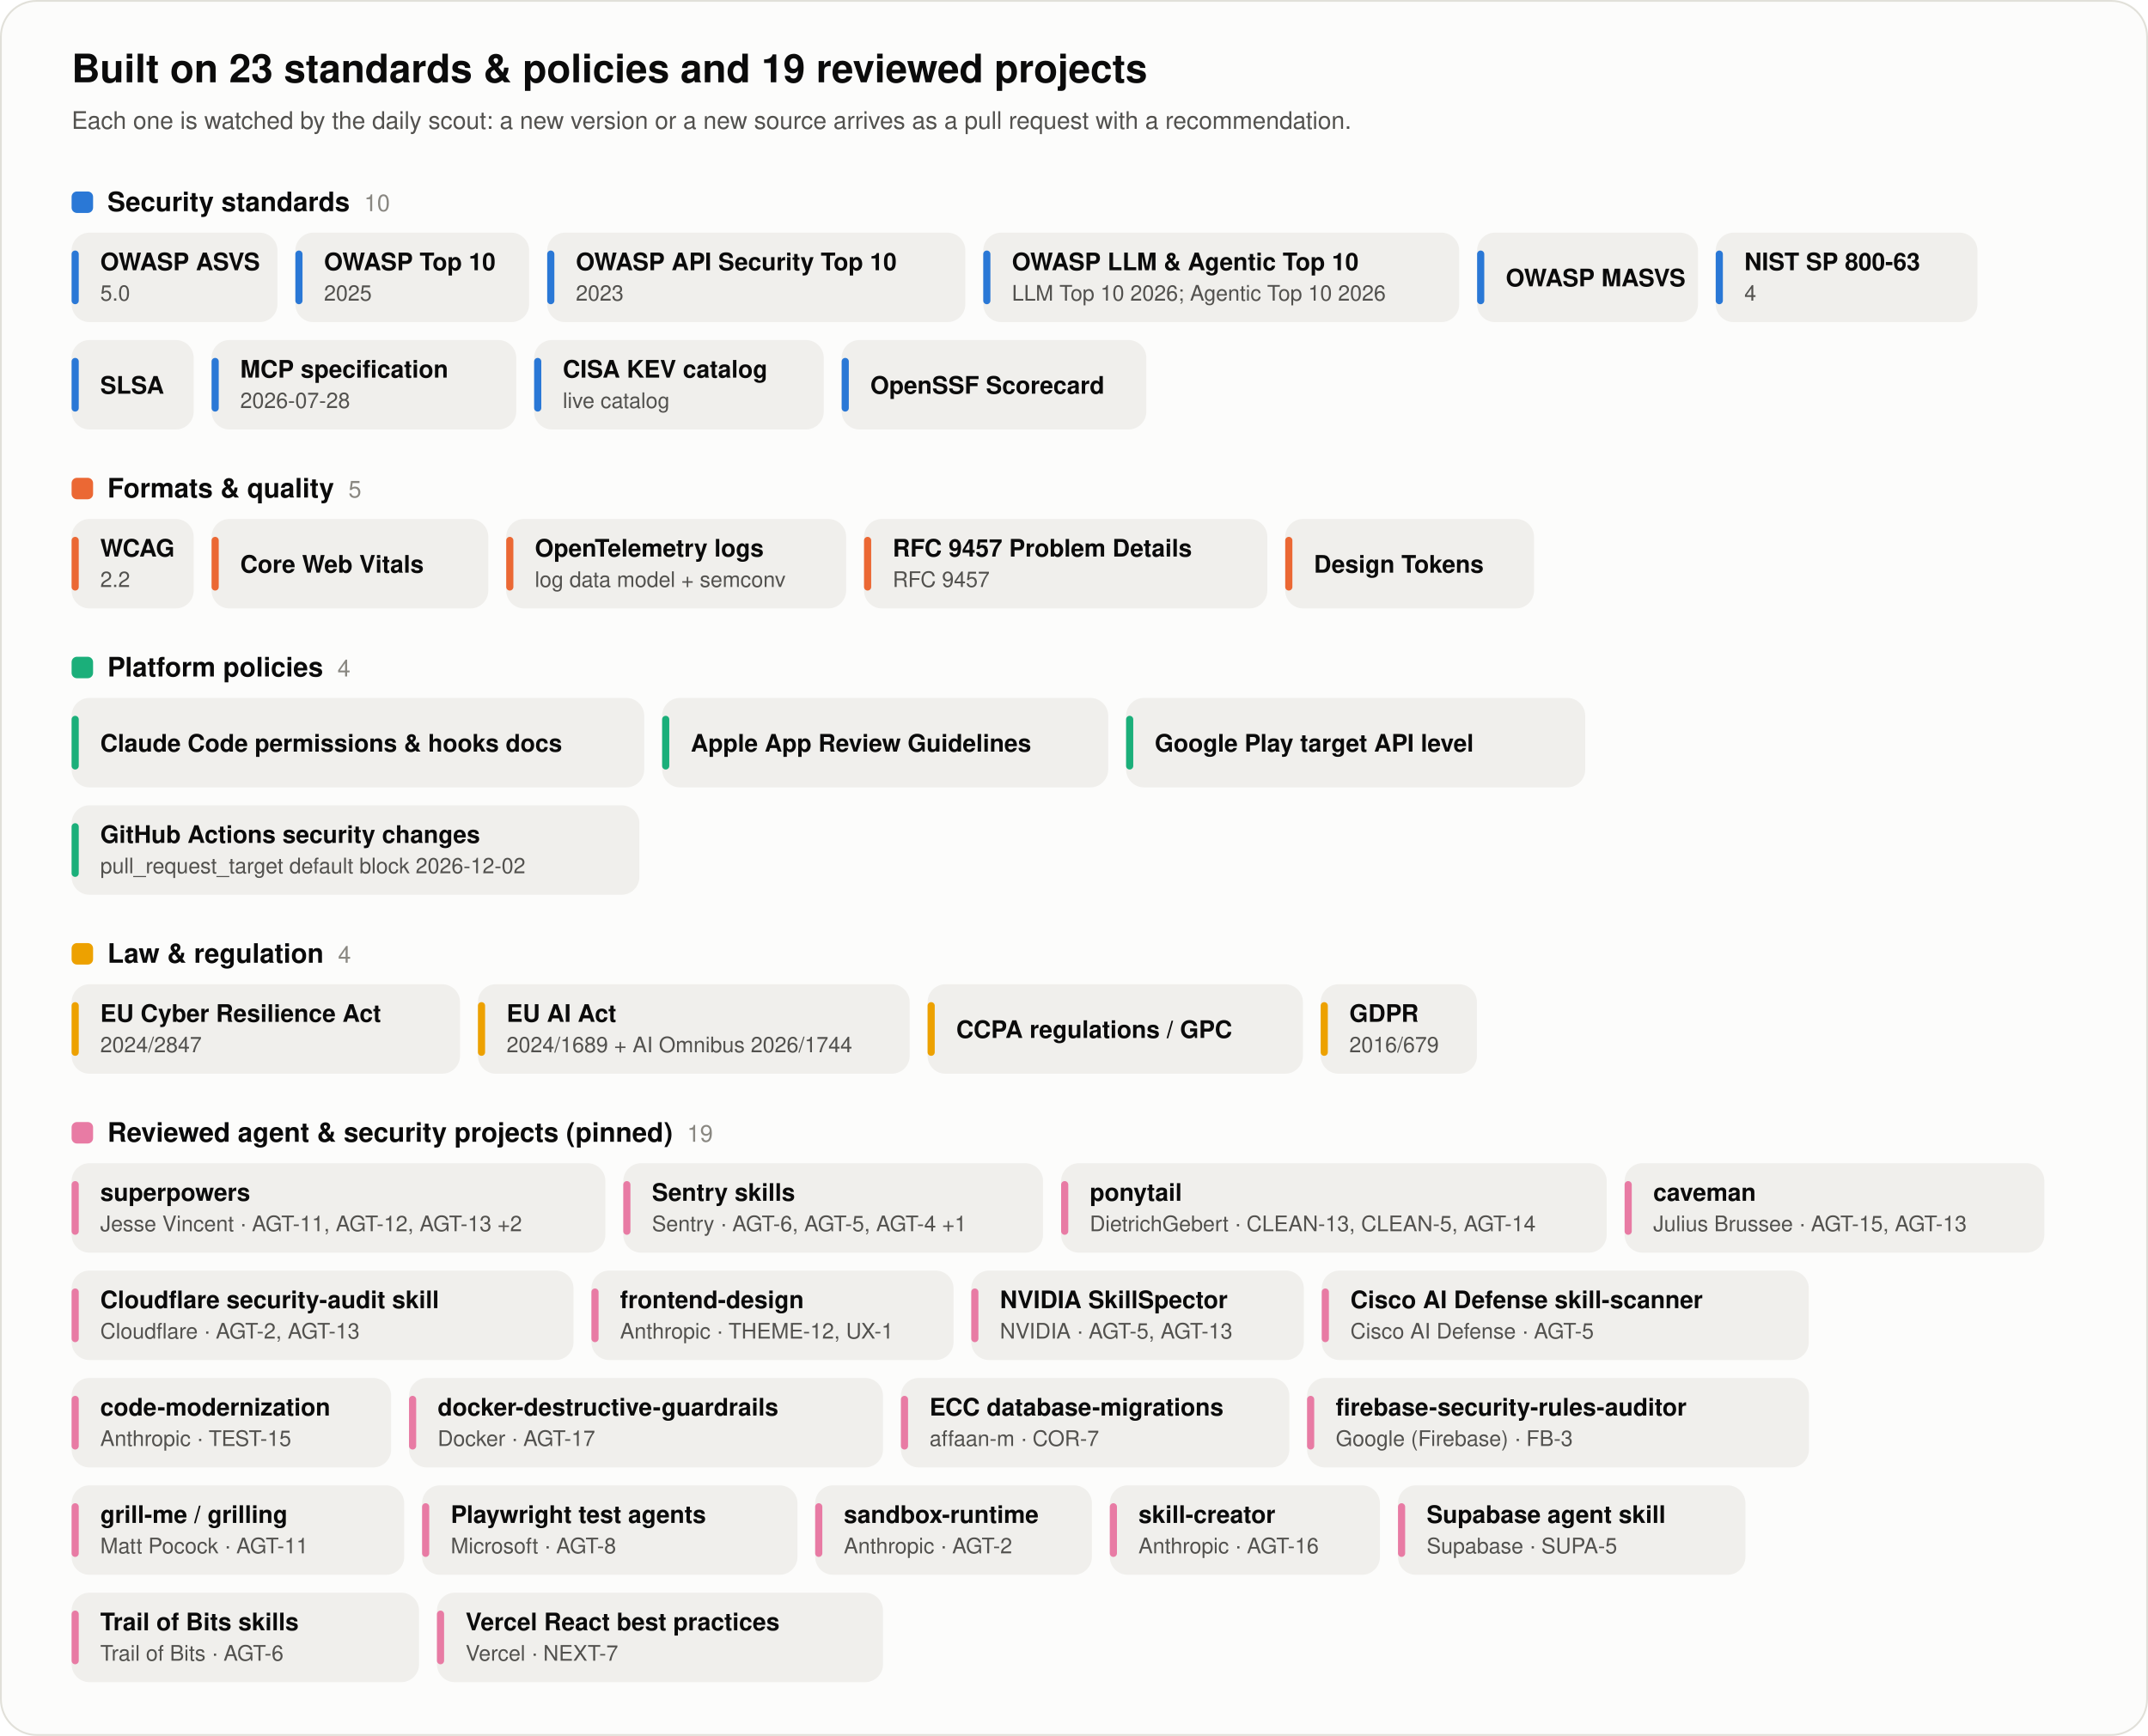
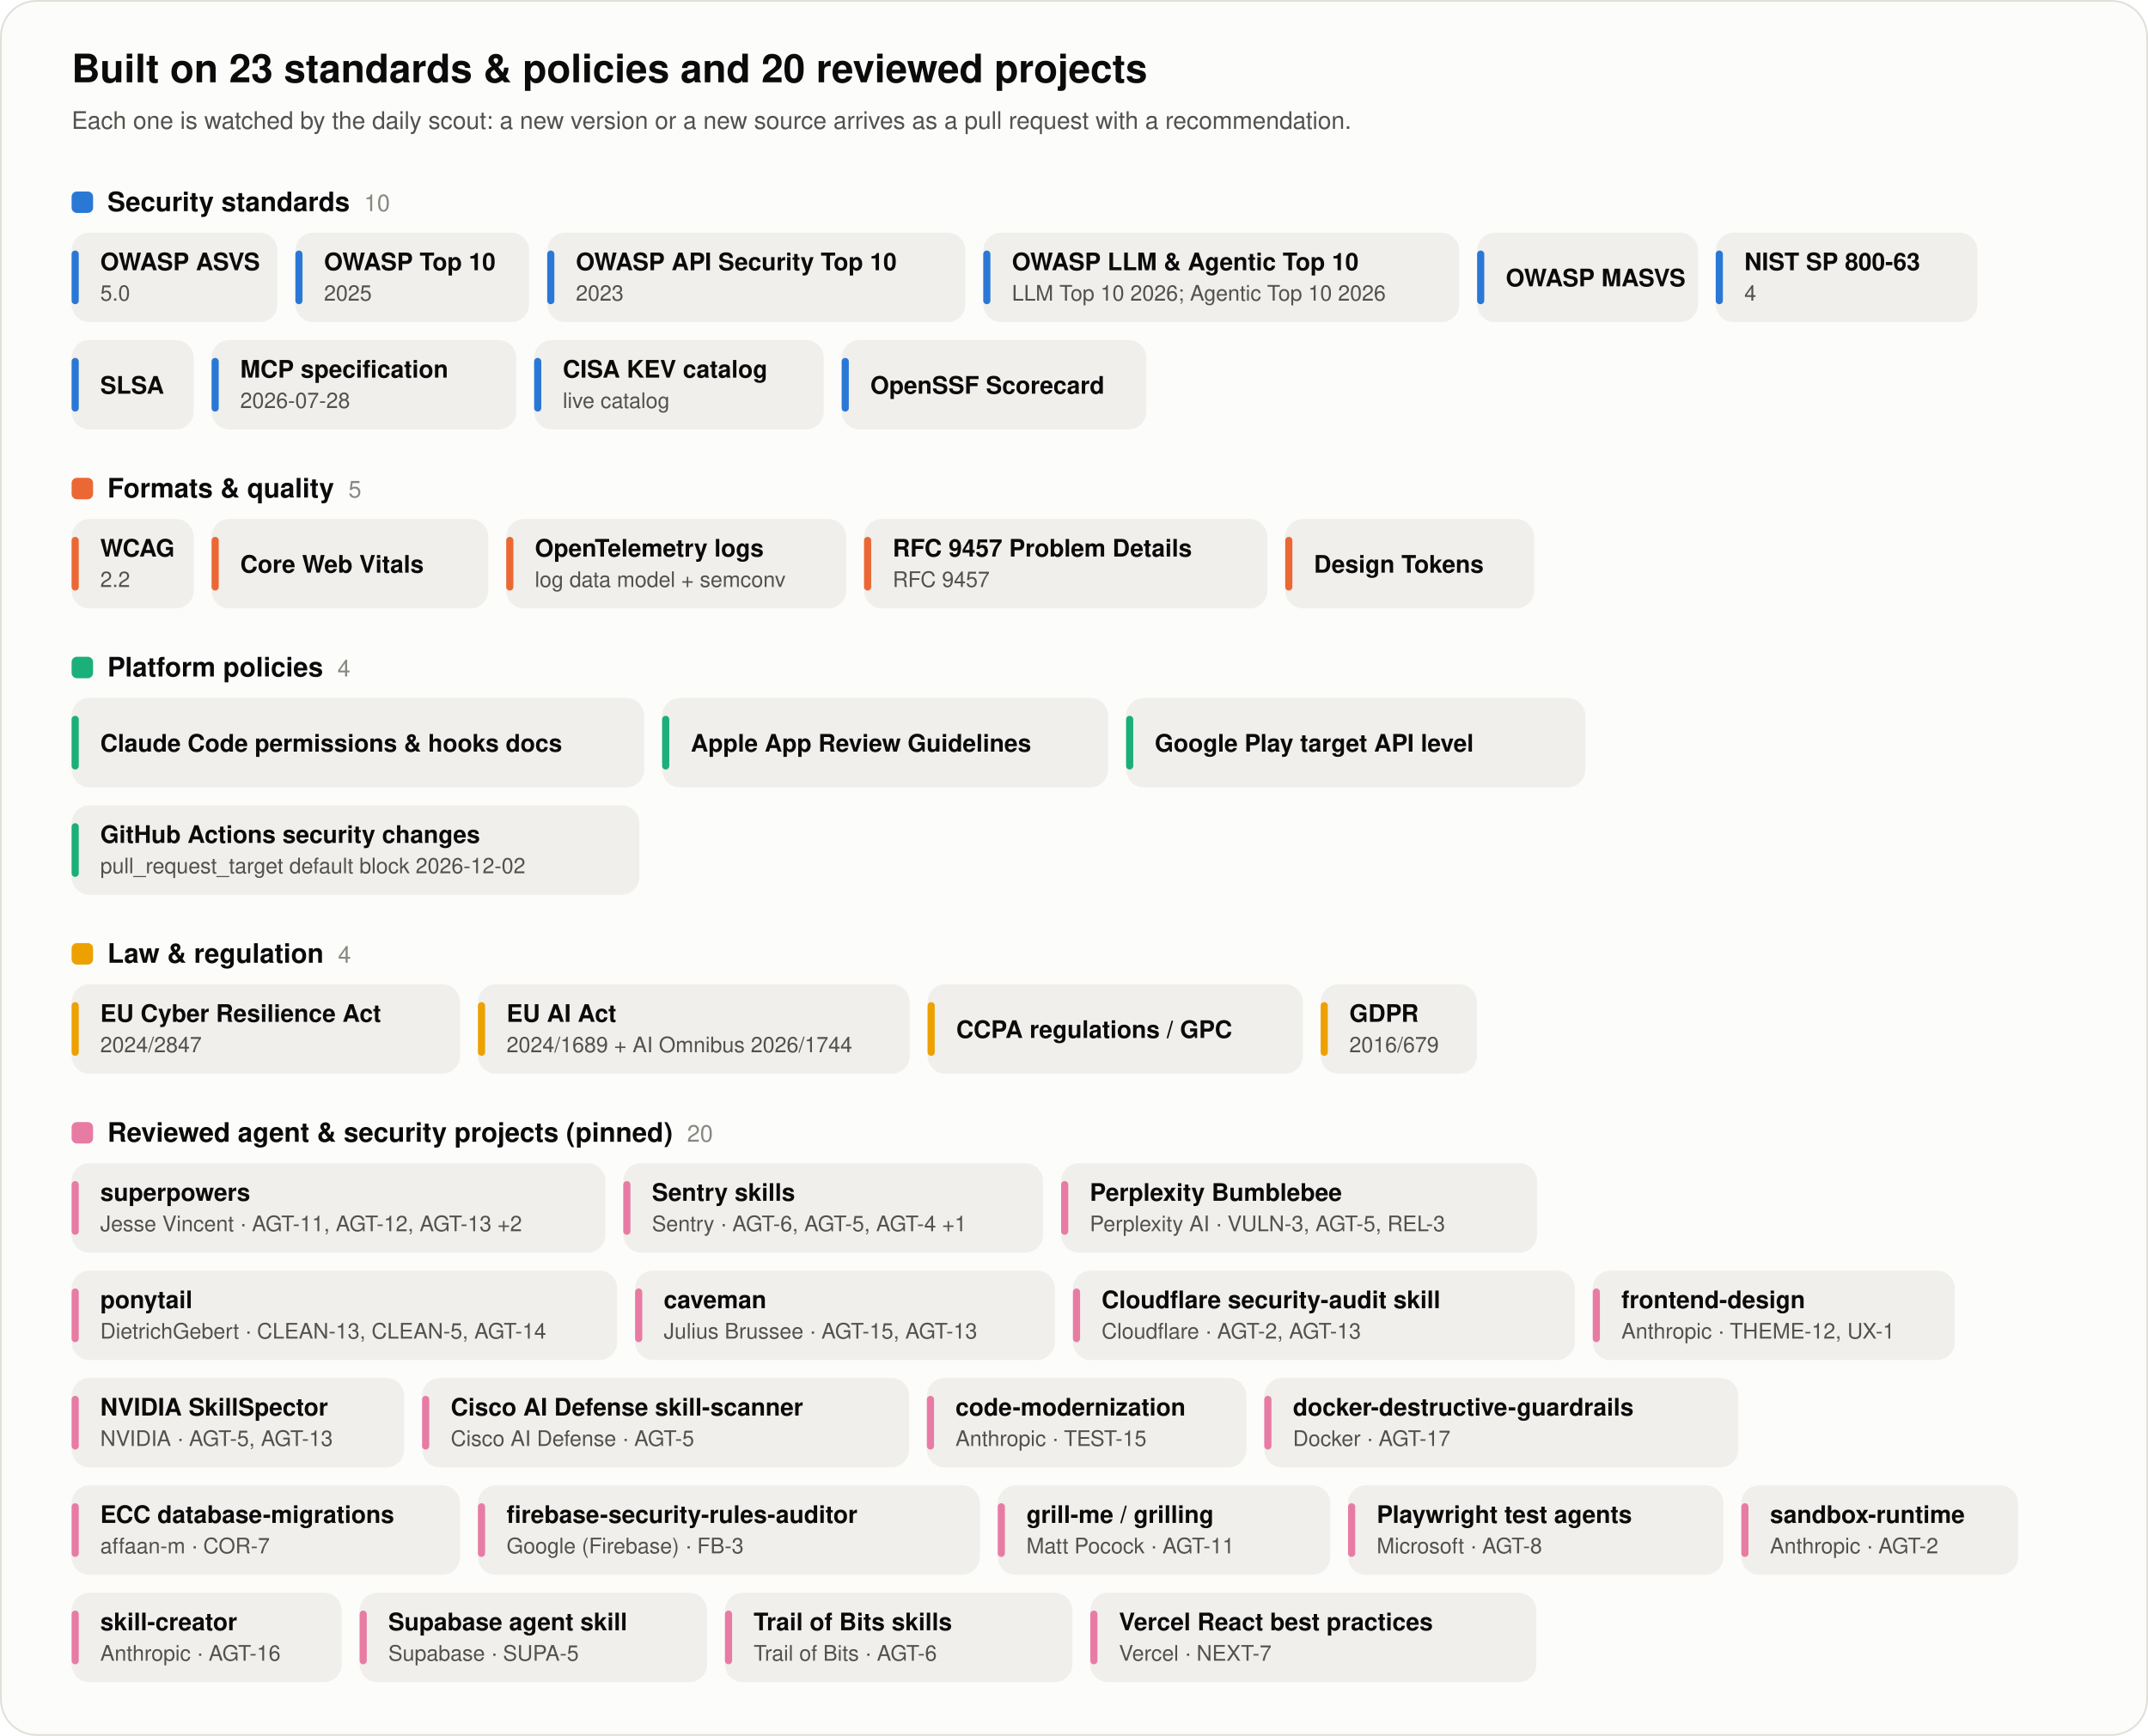
<svg xmlns="http://www.w3.org/2000/svg" width="1200" height="970" viewBox="0 0 1200 970" role="img" aria-labelledby="t d">
  <rect width="1200" height="970" rx="20" fill="#fcfcfb" />
  <rect x="0.5" y="0.5" width="1199" height="969" rx="20" fill="none" stroke="#e1e0d9" />
-   <text x="40" y="46" font-family="-apple-system, BlinkMacSystemFont, 'Segoe UI', Helvetica, Arial, sans-serif" font-size="22" font-weight="700" fill="#0b0b0b">Built on 23 standards &amp; policies and 19 reviewed projects</text>
+   <text x="40" y="46" font-family="-apple-system, BlinkMacSystemFont, 'Segoe UI', Helvetica, Arial, sans-serif" font-size="22" font-weight="700" fill="#0b0b0b">Built on 23 standards &amp; policies and 20 reviewed projects</text>
  <text x="40" y="72" font-family="-apple-system, BlinkMacSystemFont, 'Segoe UI', Helvetica, Arial, sans-serif" font-size="13.5" fill="#52514e">Each one is watched by the daily scout: a new version or a new source arrives as a pull request with a recommendation.</text>
  <g transform="translate(40,104)">
    <rect y="3" width="12" height="12" rx="3" fill="#2a78d6" />
    <text x="20" y="14" font-family="-apple-system, BlinkMacSystemFont, 'Segoe UI', Helvetica, Arial, sans-serif" font-size="15" font-weight="700" fill="#0b0b0b">Security standards<tspan dx="8" font-size="13" font-weight="400" fill="#898781">10</tspan>
    </text>
  </g>
  <g transform="translate(40.0,130)">
    <rect width="115.0" height="50" rx="10" fill="#f0efec" />
    <rect x="0" y="10" width="4" height="30" rx="2" fill="#2a78d6" />
    <text x="16" y="21" font-family="-apple-system, BlinkMacSystemFont, 'Segoe UI', Helvetica, Arial, sans-serif" font-size="13.5" font-weight="600" fill="#0b0b0b">OWASP ASVS</text>
    <text x="16" y="38" font-family="-apple-system, BlinkMacSystemFont, 'Segoe UI', Helvetica, Arial, sans-serif" font-size="12" fill="#52514e">5.0</text>
  </g>
  <g transform="translate(165.0,130)">
    <rect width="130.6" height="50" rx="10" fill="#f0efec" />
    <rect x="0" y="10" width="4" height="30" rx="2" fill="#2a78d6" />
    <text x="16" y="21" font-family="-apple-system, BlinkMacSystemFont, 'Segoe UI', Helvetica, Arial, sans-serif" font-size="13.5" font-weight="600" fill="#0b0b0b">OWASP Top 10</text>
    <text x="16" y="38" font-family="-apple-system, BlinkMacSystemFont, 'Segoe UI', Helvetica, Arial, sans-serif" font-size="12" fill="#52514e">2025</text>
  </g>
  <g transform="translate(305.7,130)">
    <rect width="233.6" height="50" rx="10" fill="#f0efec" />
    <rect x="0" y="10" width="4" height="30" rx="2" fill="#2a78d6" />
    <text x="16" y="21" font-family="-apple-system, BlinkMacSystemFont, 'Segoe UI', Helvetica, Arial, sans-serif" font-size="13.5" font-weight="600" fill="#0b0b0b">OWASP API Security Top 10</text>
    <text x="16" y="38" font-family="-apple-system, BlinkMacSystemFont, 'Segoe UI', Helvetica, Arial, sans-serif" font-size="12" fill="#52514e">2023</text>
  </g>
  <g transform="translate(549.3,130)">
    <rect width="265.9" height="50" rx="10" fill="#f0efec" />
    <rect x="0" y="10" width="4" height="30" rx="2" fill="#2a78d6" />
    <text x="16" y="21" font-family="-apple-system, BlinkMacSystemFont, 'Segoe UI', Helvetica, Arial, sans-serif" font-size="13.5" font-weight="600" fill="#0b0b0b">OWASP LLM &amp; Agentic Top 10</text>
    <text x="16" y="38" font-family="-apple-system, BlinkMacSystemFont, 'Segoe UI', Helvetica, Arial, sans-serif" font-size="12" fill="#52514e">LLM Top 10 2026; Agentic Top 10 2026</text>
  </g>
  <g transform="translate(825.2,130)">
    <rect width="123.4" height="50" rx="10" fill="#f0efec" />
    <rect x="0" y="10" width="4" height="30" rx="2" fill="#2a78d6" />
    <text x="16" y="30" font-family="-apple-system, BlinkMacSystemFont, 'Segoe UI', Helvetica, Arial, sans-serif" font-size="13.5" font-weight="600" fill="#0b0b0b">OWASP MASVS</text>
  </g>
  <g transform="translate(958.5,130)">
    <rect width="146.2" height="50" rx="10" fill="#f0efec" />
    <rect x="0" y="10" width="4" height="30" rx="2" fill="#2a78d6" />
    <text x="16" y="21" font-family="-apple-system, BlinkMacSystemFont, 'Segoe UI', Helvetica, Arial, sans-serif" font-size="13.5" font-weight="600" fill="#0b0b0b">NIST SP 800-63</text>
    <text x="16" y="38" font-family="-apple-system, BlinkMacSystemFont, 'Segoe UI', Helvetica, Arial, sans-serif" font-size="12" fill="#52514e">4</text>
  </g>
  <g transform="translate(40.0,190)">
    <rect width="68.2" height="50" rx="10" fill="#f0efec" />
    <rect x="0" y="10" width="4" height="30" rx="2" fill="#2a78d6" />
    <text x="16" y="30" font-family="-apple-system, BlinkMacSystemFont, 'Segoe UI', Helvetica, Arial, sans-serif" font-size="13.5" font-weight="600" fill="#0b0b0b">SLSA</text>
  </g>
  <g transform="translate(118.2,190)">
    <rect width="170.2" height="50" rx="10" fill="#f0efec" />
    <rect x="0" y="10" width="4" height="30" rx="2" fill="#2a78d6" />
    <text x="16" y="21" font-family="-apple-system, BlinkMacSystemFont, 'Segoe UI', Helvetica, Arial, sans-serif" font-size="13.5" font-weight="600" fill="#0b0b0b">MCP specification</text>
    <text x="16" y="38" font-family="-apple-system, BlinkMacSystemFont, 'Segoe UI', Helvetica, Arial, sans-serif" font-size="12" fill="#52514e">2026-07-28</text>
  </g>
  <g transform="translate(298.4,190)">
    <rect width="161.8" height="50" rx="10" fill="#f0efec" />
    <rect x="0" y="10" width="4" height="30" rx="2" fill="#2a78d6" />
    <text x="16" y="21" font-family="-apple-system, BlinkMacSystemFont, 'Segoe UI', Helvetica, Arial, sans-serif" font-size="13.5" font-weight="600" fill="#0b0b0b">CISA KEV catalog</text>
    <text x="16" y="38" font-family="-apple-system, BlinkMacSystemFont, 'Segoe UI', Helvetica, Arial, sans-serif" font-size="12" fill="#52514e">live catalog</text>
  </g>
  <g transform="translate(470.2,190)">
    <rect width="170.2" height="50" rx="10" fill="#f0efec" />
    <rect x="0" y="10" width="4" height="30" rx="2" fill="#2a78d6" />
    <text x="16" y="30" font-family="-apple-system, BlinkMacSystemFont, 'Segoe UI', Helvetica, Arial, sans-serif" font-size="13.5" font-weight="600" fill="#0b0b0b">OpenSSF Scorecard</text>
  </g>
  <g transform="translate(40,264)">
    <rect y="3" width="12" height="12" rx="3" fill="#eb6834" />
    <text x="20" y="14" font-family="-apple-system, BlinkMacSystemFont, 'Segoe UI', Helvetica, Arial, sans-serif" font-size="15" font-weight="700" fill="#0b0b0b">Formats &amp; quality<tspan dx="8" font-size="13" font-weight="400" fill="#898781">5</tspan>
    </text>
  </g>
  <g transform="translate(40.0,290)">
    <rect width="68.2" height="50" rx="10" fill="#f0efec" />
    <rect x="0" y="10" width="4" height="30" rx="2" fill="#eb6834" />
    <text x="16" y="21" font-family="-apple-system, BlinkMacSystemFont, 'Segoe UI', Helvetica, Arial, sans-serif" font-size="13.5" font-weight="600" fill="#0b0b0b">WCAG</text>
    <text x="16" y="38" font-family="-apple-system, BlinkMacSystemFont, 'Segoe UI', Helvetica, Arial, sans-serif" font-size="12" fill="#52514e">2.2</text>
  </g>
  <g transform="translate(118.2,290)">
    <rect width="154.6" height="50" rx="10" fill="#f0efec" />
    <rect x="0" y="10" width="4" height="30" rx="2" fill="#eb6834" />
    <text x="16" y="30" font-family="-apple-system, BlinkMacSystemFont, 'Segoe UI', Helvetica, Arial, sans-serif" font-size="13.5" font-weight="600" fill="#0b0b0b">Core Web Vitals</text>
  </g>
  <g transform="translate(282.8,290)">
    <rect width="189.9" height="50" rx="10" fill="#f0efec" />
    <rect x="0" y="10" width="4" height="30" rx="2" fill="#eb6834" />
    <text x="16" y="21" font-family="-apple-system, BlinkMacSystemFont, 'Segoe UI', Helvetica, Arial, sans-serif" font-size="13.5" font-weight="600" fill="#0b0b0b">OpenTelemetry logs</text>
    <text x="16" y="38" font-family="-apple-system, BlinkMacSystemFont, 'Segoe UI', Helvetica, Arial, sans-serif" font-size="12" fill="#52514e">log data model + semconv</text>
  </g>
  <g transform="translate(482.7,290)">
    <rect width="225.3" height="50" rx="10" fill="#f0efec" />
    <rect x="0" y="10" width="4" height="30" rx="2" fill="#eb6834" />
    <text x="16" y="21" font-family="-apple-system, BlinkMacSystemFont, 'Segoe UI', Helvetica, Arial, sans-serif" font-size="13.5" font-weight="600" fill="#0b0b0b">RFC 9457 Problem Details</text>
    <text x="16" y="38" font-family="-apple-system, BlinkMacSystemFont, 'Segoe UI', Helvetica, Arial, sans-serif" font-size="12" fill="#52514e">RFC 9457</text>
  </g>
  <g transform="translate(718.0,290)">
    <rect width="139.0" height="50" rx="10" fill="#f0efec" />
    <rect x="0" y="10" width="4" height="30" rx="2" fill="#eb6834" />
    <text x="16" y="30" font-family="-apple-system, BlinkMacSystemFont, 'Segoe UI', Helvetica, Arial, sans-serif" font-size="13.5" font-weight="600" fill="#0b0b0b">Design Tokens</text>
  </g>
  <g transform="translate(40,364)">
    <rect y="3" width="12" height="12" rx="3" fill="#1baf7a" />
    <text x="20" y="14" font-family="-apple-system, BlinkMacSystemFont, 'Segoe UI', Helvetica, Arial, sans-serif" font-size="15" font-weight="700" fill="#0b0b0b">Platform policies<tspan dx="8" font-size="13" font-weight="400" fill="#898781">4</tspan>
    </text>
  </g>
  <g transform="translate(40.0,390)">
    <rect width="319.9" height="50" rx="10" fill="#f0efec" />
    <rect x="0" y="10" width="4" height="30" rx="2" fill="#1baf7a" />
    <text x="16" y="30" font-family="-apple-system, BlinkMacSystemFont, 'Segoe UI', Helvetica, Arial, sans-serif" font-size="13.5" font-weight="600" fill="#0b0b0b">Claude Code permissions &amp; hooks docs</text>
  </g>
  <g transform="translate(369.9,390)">
    <rect width="249.2" height="50" rx="10" fill="#f0efec" />
    <rect x="0" y="10" width="4" height="30" rx="2" fill="#1baf7a" />
    <text x="16" y="30" font-family="-apple-system, BlinkMacSystemFont, 'Segoe UI', Helvetica, Arial, sans-serif" font-size="13.5" font-weight="600" fill="#0b0b0b">Apple App Review Guidelines</text>
  </g>
  <g transform="translate(629.1,390)">
    <rect width="256.5" height="50" rx="10" fill="#f0efec" />
    <rect x="0" y="10" width="4" height="30" rx="2" fill="#1baf7a" />
    <text x="16" y="30" font-family="-apple-system, BlinkMacSystemFont, 'Segoe UI', Helvetica, Arial, sans-serif" font-size="13.5" font-weight="600" fill="#0b0b0b">Google Play target API level</text>
  </g>
  <g transform="translate(40.0,450)">
    <rect width="317.2" height="50" rx="10" fill="#f0efec" />
    <rect x="0" y="10" width="4" height="30" rx="2" fill="#1baf7a" />
    <text x="16" y="21" font-family="-apple-system, BlinkMacSystemFont, 'Segoe UI', Helvetica, Arial, sans-serif" font-size="13.5" font-weight="600" fill="#0b0b0b">GitHub Actions security changes</text>
    <text x="16" y="38" font-family="-apple-system, BlinkMacSystemFont, 'Segoe UI', Helvetica, Arial, sans-serif" font-size="12" fill="#52514e">pull_request_target default block 2026-12-02</text>
  </g>
  <g transform="translate(40,524)">
    <rect y="3" width="12" height="12" rx="3" fill="#eda100" />
    <text x="20" y="14" font-family="-apple-system, BlinkMacSystemFont, 'Segoe UI', Helvetica, Arial, sans-serif" font-size="15" font-weight="700" fill="#0b0b0b">Law &amp; regulation<tspan dx="8" font-size="13" font-weight="400" fill="#898781">4</tspan>
    </text>
  </g>
  <g transform="translate(40.0,550)">
    <rect width="217.0" height="50" rx="10" fill="#f0efec" />
    <rect x="0" y="10" width="4" height="30" rx="2" fill="#eda100" />
    <text x="16" y="21" font-family="-apple-system, BlinkMacSystemFont, 'Segoe UI', Helvetica, Arial, sans-serif" font-size="13.5" font-weight="600" fill="#0b0b0b">EU Cyber Resilience Act</text>
    <text x="16" y="38" font-family="-apple-system, BlinkMacSystemFont, 'Segoe UI', Helvetica, Arial, sans-serif" font-size="12" fill="#52514e">2024/2847</text>
  </g>
  <g transform="translate(267.0,550)">
    <rect width="241.2" height="50" rx="10" fill="#f0efec" />
    <rect x="0" y="10" width="4" height="30" rx="2" fill="#eda100" />
    <text x="16" y="21" font-family="-apple-system, BlinkMacSystemFont, 'Segoe UI', Helvetica, Arial, sans-serif" font-size="13.5" font-weight="600" fill="#0b0b0b">EU AI Act</text>
    <text x="16" y="38" font-family="-apple-system, BlinkMacSystemFont, 'Segoe UI', Helvetica, Arial, sans-serif" font-size="12" fill="#52514e">2024/1689 + AI Omnibus 2026/1744</text>
  </g>
  <g transform="translate(518.2,550)">
    <rect width="209.7" height="50" rx="10" fill="#f0efec" />
    <rect x="0" y="10" width="4" height="30" rx="2" fill="#eda100" />
    <text x="16" y="30" font-family="-apple-system, BlinkMacSystemFont, 'Segoe UI', Helvetica, Arial, sans-serif" font-size="13.5" font-weight="600" fill="#0b0b0b">CCPA regulations / GPC</text>
  </g>
  <g transform="translate(737.8,550)">
    <rect width="87.3" height="50" rx="10" fill="#f0efec" />
    <rect x="0" y="10" width="4" height="30" rx="2" fill="#eda100" />
    <text x="16" y="21" font-family="-apple-system, BlinkMacSystemFont, 'Segoe UI', Helvetica, Arial, sans-serif" font-size="13.5" font-weight="600" fill="#0b0b0b">GDPR</text>
    <text x="16" y="38" font-family="-apple-system, BlinkMacSystemFont, 'Segoe UI', Helvetica, Arial, sans-serif" font-size="12" fill="#52514e">2016/679</text>
  </g>
  <g transform="translate(40,624)">
    <rect y="3" width="12" height="12" rx="3" fill="#e87ba4" />
-     <text x="20" y="14" font-family="-apple-system, BlinkMacSystemFont, 'Segoe UI', Helvetica, Arial, sans-serif" font-size="15" font-weight="700" fill="#0b0b0b">Reviewed agent &amp; security projects (pinned)<tspan dx="8" font-size="13" font-weight="400" fill="#898781">19</tspan>
+     <text x="20" y="14" font-family="-apple-system, BlinkMacSystemFont, 'Segoe UI', Helvetica, Arial, sans-serif" font-size="15" font-weight="700" fill="#0b0b0b">Reviewed agent &amp; security projects (pinned)<tspan dx="8" font-size="13" font-weight="400" fill="#898781">20</tspan>
    </text>
  </g>
  <g transform="translate(40.0,650)">
    <rect width="298.2" height="50" rx="10" fill="#f0efec" />
    <rect x="0" y="10" width="4" height="30" rx="2" fill="#e87ba4" />
    <text x="16" y="21" font-family="-apple-system, BlinkMacSystemFont, 'Segoe UI', Helvetica, Arial, sans-serif" font-size="13.5" font-weight="600" fill="#0b0b0b">superpowers</text>
    <text x="16" y="38" font-family="-apple-system, BlinkMacSystemFont, 'Segoe UI', Helvetica, Arial, sans-serif" font-size="12" fill="#52514e">Jesse Vincent · AGT-11, AGT-12, AGT-13 +2</text>
  </g>
  <g transform="translate(348.2,650)">
    <rect width="234.5" height="50" rx="10" fill="#f0efec" />
    <rect x="0" y="10" width="4" height="30" rx="2" fill="#e87ba4" />
    <text x="16" y="21" font-family="-apple-system, BlinkMacSystemFont, 'Segoe UI', Helvetica, Arial, sans-serif" font-size="13.5" font-weight="600" fill="#0b0b0b">Sentry skills</text>
    <text x="16" y="38" font-family="-apple-system, BlinkMacSystemFont, 'Segoe UI', Helvetica, Arial, sans-serif" font-size="12" fill="#52514e">Sentry · AGT-6, AGT-5, AGT-4 +1</text>
  </g>
  <g transform="translate(592.8,650)">
+     <rect width="265.9" height="50" rx="10" fill="#f0efec" />
+     <rect x="0" y="10" width="4" height="30" rx="2" fill="#e87ba4" />
+     <text x="16" y="21" font-family="-apple-system, BlinkMacSystemFont, 'Segoe UI', Helvetica, Arial, sans-serif" font-size="13.5" font-weight="600" fill="#0b0b0b">Perplexity Bumblebee</text>
+     <text x="16" y="38" font-family="-apple-system, BlinkMacSystemFont, 'Segoe UI', Helvetica, Arial, sans-serif" font-size="12" fill="#52514e">Perplexity AI · VULN-3, AGT-5, REL-3</text>
+   </g>
+   <g transform="translate(40.0,710)">
    <rect width="304.8" height="50" rx="10" fill="#f0efec" />
    <rect x="0" y="10" width="4" height="30" rx="2" fill="#e87ba4" />
    <text x="16" y="21" font-family="-apple-system, BlinkMacSystemFont, 'Segoe UI', Helvetica, Arial, sans-serif" font-size="13.5" font-weight="600" fill="#0b0b0b">ponytail</text>
    <text x="16" y="38" font-family="-apple-system, BlinkMacSystemFont, 'Segoe UI', Helvetica, Arial, sans-serif" font-size="12" fill="#52514e">DietrichGebert · CLEAN-13, CLEAN-5, AGT-14</text>
  </g>
-   <g transform="translate(907.6,650)">
+   <g transform="translate(354.8,710)">
    <rect width="234.5" height="50" rx="10" fill="#f0efec" />
    <rect x="0" y="10" width="4" height="30" rx="2" fill="#e87ba4" />
    <text x="16" y="21" font-family="-apple-system, BlinkMacSystemFont, 'Segoe UI', Helvetica, Arial, sans-serif" font-size="13.5" font-weight="600" fill="#0b0b0b">caveman</text>
    <text x="16" y="38" font-family="-apple-system, BlinkMacSystemFont, 'Segoe UI', Helvetica, Arial, sans-serif" font-size="12" fill="#52514e">Julius Brussee · AGT-15, AGT-13</text>
  </g>
-   <g transform="translate(40.0,710)">
+   <g transform="translate(599.4,710)">
    <rect width="280.4" height="50" rx="10" fill="#f0efec" />
    <rect x="0" y="10" width="4" height="30" rx="2" fill="#e87ba4" />
    <text x="16" y="21" font-family="-apple-system, BlinkMacSystemFont, 'Segoe UI', Helvetica, Arial, sans-serif" font-size="13.5" font-weight="600" fill="#0b0b0b">Cloudflare security-audit skill</text>
    <text x="16" y="38" font-family="-apple-system, BlinkMacSystemFont, 'Segoe UI', Helvetica, Arial, sans-serif" font-size="12" fill="#52514e">Cloudflare · AGT-2, AGT-13</text>
  </g>
-   <g transform="translate(330.4,710)">
+   <g transform="translate(889.8,710)">
    <rect width="202.3" height="50" rx="10" fill="#f0efec" />
    <rect x="0" y="10" width="4" height="30" rx="2" fill="#e87ba4" />
    <text x="16" y="21" font-family="-apple-system, BlinkMacSystemFont, 'Segoe UI', Helvetica, Arial, sans-serif" font-size="13.5" font-weight="600" fill="#0b0b0b">frontend-design</text>
    <text x="16" y="38" font-family="-apple-system, BlinkMacSystemFont, 'Segoe UI', Helvetica, Arial, sans-serif" font-size="12" fill="#52514e">Anthropic · THEME-12, UX-1</text>
  </g>
-   <g transform="translate(542.6,710)">
+   <g transform="translate(40.0,770)">
    <rect width="185.8" height="50" rx="10" fill="#f0efec" />
    <rect x="0" y="10" width="4" height="30" rx="2" fill="#e87ba4" />
    <text x="16" y="21" font-family="-apple-system, BlinkMacSystemFont, 'Segoe UI', Helvetica, Arial, sans-serif" font-size="13.5" font-weight="600" fill="#0b0b0b">NVIDIA SkillSpector</text>
    <text x="16" y="38" font-family="-apple-system, BlinkMacSystemFont, 'Segoe UI', Helvetica, Arial, sans-serif" font-size="12" fill="#52514e">NVIDIA · AGT-5, AGT-13</text>
  </g>
-   <g transform="translate(738.4,710)">
+   <g transform="translate(235.8,770)">
    <rect width="272.1" height="50" rx="10" fill="#f0efec" />
    <rect x="0" y="10" width="4" height="30" rx="2" fill="#e87ba4" />
    <text x="16" y="21" font-family="-apple-system, BlinkMacSystemFont, 'Segoe UI', Helvetica, Arial, sans-serif" font-size="13.5" font-weight="600" fill="#0b0b0b">Cisco AI Defense skill-scanner</text>
    <text x="16" y="38" font-family="-apple-system, BlinkMacSystemFont, 'Segoe UI', Helvetica, Arial, sans-serif" font-size="12" fill="#52514e">Cisco AI Defense · AGT-5</text>
  </g>
-   <g transform="translate(40.0,770)">
+   <g transform="translate(517.8,770)">
    <rect width="178.5" height="50" rx="10" fill="#f0efec" />
    <rect x="0" y="10" width="4" height="30" rx="2" fill="#e87ba4" />
    <text x="16" y="21" font-family="-apple-system, BlinkMacSystemFont, 'Segoe UI', Helvetica, Arial, sans-serif" font-size="13.5" font-weight="600" fill="#0b0b0b">code-modernization</text>
    <text x="16" y="38" font-family="-apple-system, BlinkMacSystemFont, 'Segoe UI', Helvetica, Arial, sans-serif" font-size="12" fill="#52514e">Anthropic · TEST-15</text>
  </g>
-   <g transform="translate(228.5,770)">
+   <g transform="translate(706.3,770)">
    <rect width="264.8" height="50" rx="10" fill="#f0efec" />
    <rect x="0" y="10" width="4" height="30" rx="2" fill="#e87ba4" />
    <text x="16" y="21" font-family="-apple-system, BlinkMacSystemFont, 'Segoe UI', Helvetica, Arial, sans-serif" font-size="13.5" font-weight="600" fill="#0b0b0b">docker-destructive-guardrails</text>
    <text x="16" y="38" font-family="-apple-system, BlinkMacSystemFont, 'Segoe UI', Helvetica, Arial, sans-serif" font-size="12" fill="#52514e">Docker · AGT-17</text>
  </g>
-   <g transform="translate(503.3,770)">
+   <g transform="translate(40.0,830)">
    <rect width="217.0" height="50" rx="10" fill="#f0efec" />
    <rect x="0" y="10" width="4" height="30" rx="2" fill="#e87ba4" />
    <text x="16" y="21" font-family="-apple-system, BlinkMacSystemFont, 'Segoe UI', Helvetica, Arial, sans-serif" font-size="13.5" font-weight="600" fill="#0b0b0b">ECC database-migrations</text>
    <text x="16" y="38" font-family="-apple-system, BlinkMacSystemFont, 'Segoe UI', Helvetica, Arial, sans-serif" font-size="12" fill="#52514e">affaan-m · COR-7</text>
  </g>
-   <g transform="translate(730.2,770)">
+   <g transform="translate(267.0,830)">
    <rect width="280.4" height="50" rx="10" fill="#f0efec" />
    <rect x="0" y="10" width="4" height="30" rx="2" fill="#e87ba4" />
    <text x="16" y="21" font-family="-apple-system, BlinkMacSystemFont, 'Segoe UI', Helvetica, Arial, sans-serif" font-size="13.5" font-weight="600" fill="#0b0b0b">firebase-security-rules-auditor</text>
    <text x="16" y="38" font-family="-apple-system, BlinkMacSystemFont, 'Segoe UI', Helvetica, Arial, sans-serif" font-size="12" fill="#52514e">Google (Firebase) · FB-3</text>
  </g>
-   <g transform="translate(40.0,830)">
+   <g transform="translate(557.4,830)">
    <rect width="185.8" height="50" rx="10" fill="#f0efec" />
    <rect x="0" y="10" width="4" height="30" rx="2" fill="#e87ba4" />
    <text x="16" y="21" font-family="-apple-system, BlinkMacSystemFont, 'Segoe UI', Helvetica, Arial, sans-serif" font-size="13.5" font-weight="600" fill="#0b0b0b">grill-me / grilling</text>
    <text x="16" y="38" font-family="-apple-system, BlinkMacSystemFont, 'Segoe UI', Helvetica, Arial, sans-serif" font-size="12" fill="#52514e">Matt Pocock · AGT-11</text>
  </g>
-   <g transform="translate(235.8,830)">
+   <g transform="translate(753.1,830)">
    <rect width="209.7" height="50" rx="10" fill="#f0efec" />
    <rect x="0" y="10" width="4" height="30" rx="2" fill="#e87ba4" />
    <text x="16" y="21" font-family="-apple-system, BlinkMacSystemFont, 'Segoe UI', Helvetica, Arial, sans-serif" font-size="13.5" font-weight="600" fill="#0b0b0b">Playwright test agents</text>
    <text x="16" y="38" font-family="-apple-system, BlinkMacSystemFont, 'Segoe UI', Helvetica, Arial, sans-serif" font-size="12" fill="#52514e">Microsoft · AGT-8</text>
  </g>
-   <g transform="translate(455.4,830)">
+   <g transform="translate(972.8,830)">
    <rect width="154.6" height="50" rx="10" fill="#f0efec" />
    <rect x="0" y="10" width="4" height="30" rx="2" fill="#e87ba4" />
    <text x="16" y="21" font-family="-apple-system, BlinkMacSystemFont, 'Segoe UI', Helvetica, Arial, sans-serif" font-size="13.5" font-weight="600" fill="#0b0b0b">sandbox-runtime</text>
    <text x="16" y="38" font-family="-apple-system, BlinkMacSystemFont, 'Segoe UI', Helvetica, Arial, sans-serif" font-size="12" fill="#52514e">Anthropic · AGT-2</text>
  </g>
-   <g transform="translate(620.0,830)">
+   <g transform="translate(40.0,890)">
    <rect width="150.9" height="50" rx="10" fill="#f0efec" />
    <rect x="0" y="10" width="4" height="30" rx="2" fill="#e87ba4" />
    <text x="16" y="21" font-family="-apple-system, BlinkMacSystemFont, 'Segoe UI', Helvetica, Arial, sans-serif" font-size="13.5" font-weight="600" fill="#0b0b0b">skill-creator</text>
    <text x="16" y="38" font-family="-apple-system, BlinkMacSystemFont, 'Segoe UI', Helvetica, Arial, sans-serif" font-size="12" fill="#52514e">Anthropic · AGT-16</text>
  </g>
-   <g transform="translate(781.0,830)">
+   <g transform="translate(200.9,890)">
    <rect width="194.1" height="50" rx="10" fill="#f0efec" />
    <rect x="0" y="10" width="4" height="30" rx="2" fill="#e87ba4" />
    <text x="16" y="21" font-family="-apple-system, BlinkMacSystemFont, 'Segoe UI', Helvetica, Arial, sans-serif" font-size="13.5" font-weight="600" fill="#0b0b0b">Supabase agent skill</text>
    <text x="16" y="38" font-family="-apple-system, BlinkMacSystemFont, 'Segoe UI', Helvetica, Arial, sans-serif" font-size="12" fill="#52514e">Supabase · SUPA-5</text>
  </g>
-   <g transform="translate(40.0,890)">
+   <g transform="translate(405.0,890)">
    <rect width="194.1" height="50" rx="10" fill="#f0efec" />
    <rect x="0" y="10" width="4" height="30" rx="2" fill="#e87ba4" />
    <text x="16" y="21" font-family="-apple-system, BlinkMacSystemFont, 'Segoe UI', Helvetica, Arial, sans-serif" font-size="13.5" font-weight="600" fill="#0b0b0b">Trail of Bits skills</text>
    <text x="16" y="38" font-family="-apple-system, BlinkMacSystemFont, 'Segoe UI', Helvetica, Arial, sans-serif" font-size="12" fill="#52514e">Trail of Bits · AGT-6</text>
  </g>
-   <g transform="translate(244.1,890)">
+   <g transform="translate(609.1,890)">
    <rect width="249.2" height="50" rx="10" fill="#f0efec" />
    <rect x="0" y="10" width="4" height="30" rx="2" fill="#e87ba4" />
    <text x="16" y="21" font-family="-apple-system, BlinkMacSystemFont, 'Segoe UI', Helvetica, Arial, sans-serif" font-size="13.5" font-weight="600" fill="#0b0b0b">Vercel React best practices</text>
    <text x="16" y="38" font-family="-apple-system, BlinkMacSystemFont, 'Segoe UI', Helvetica, Arial, sans-serif" font-size="12" fill="#52514e">Vercel · NEXT-7</text>
  </g>
</svg>
